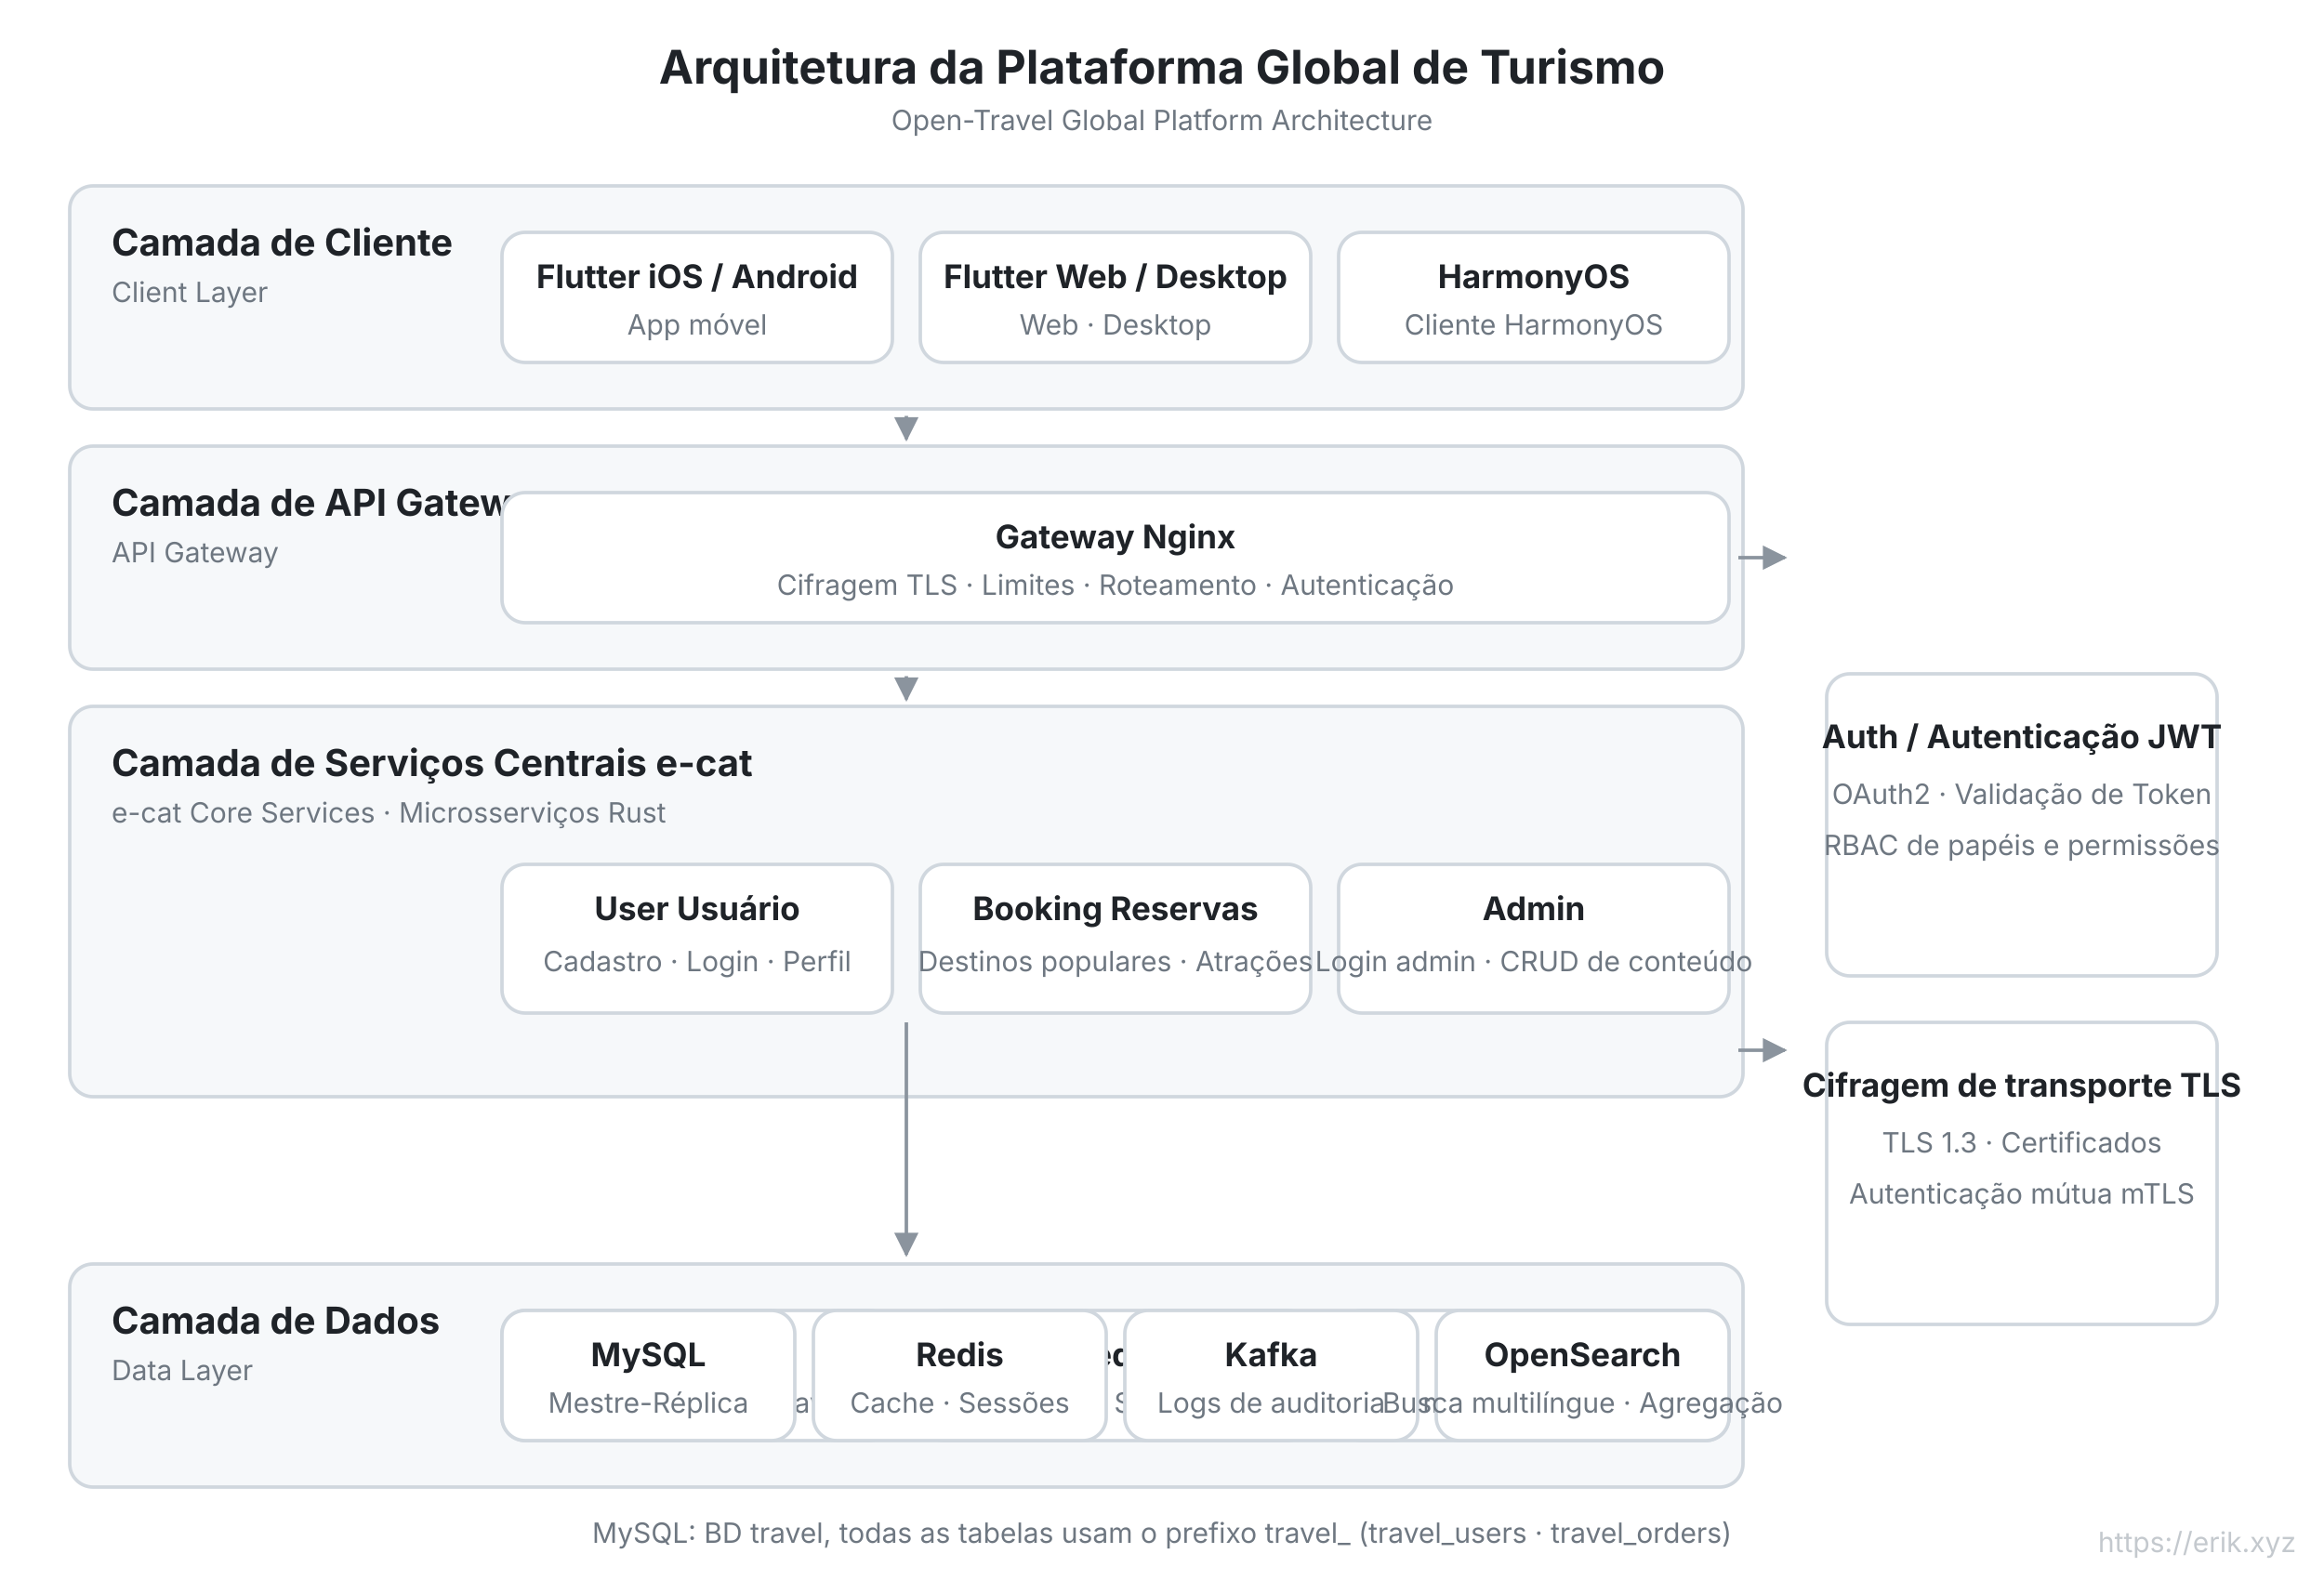
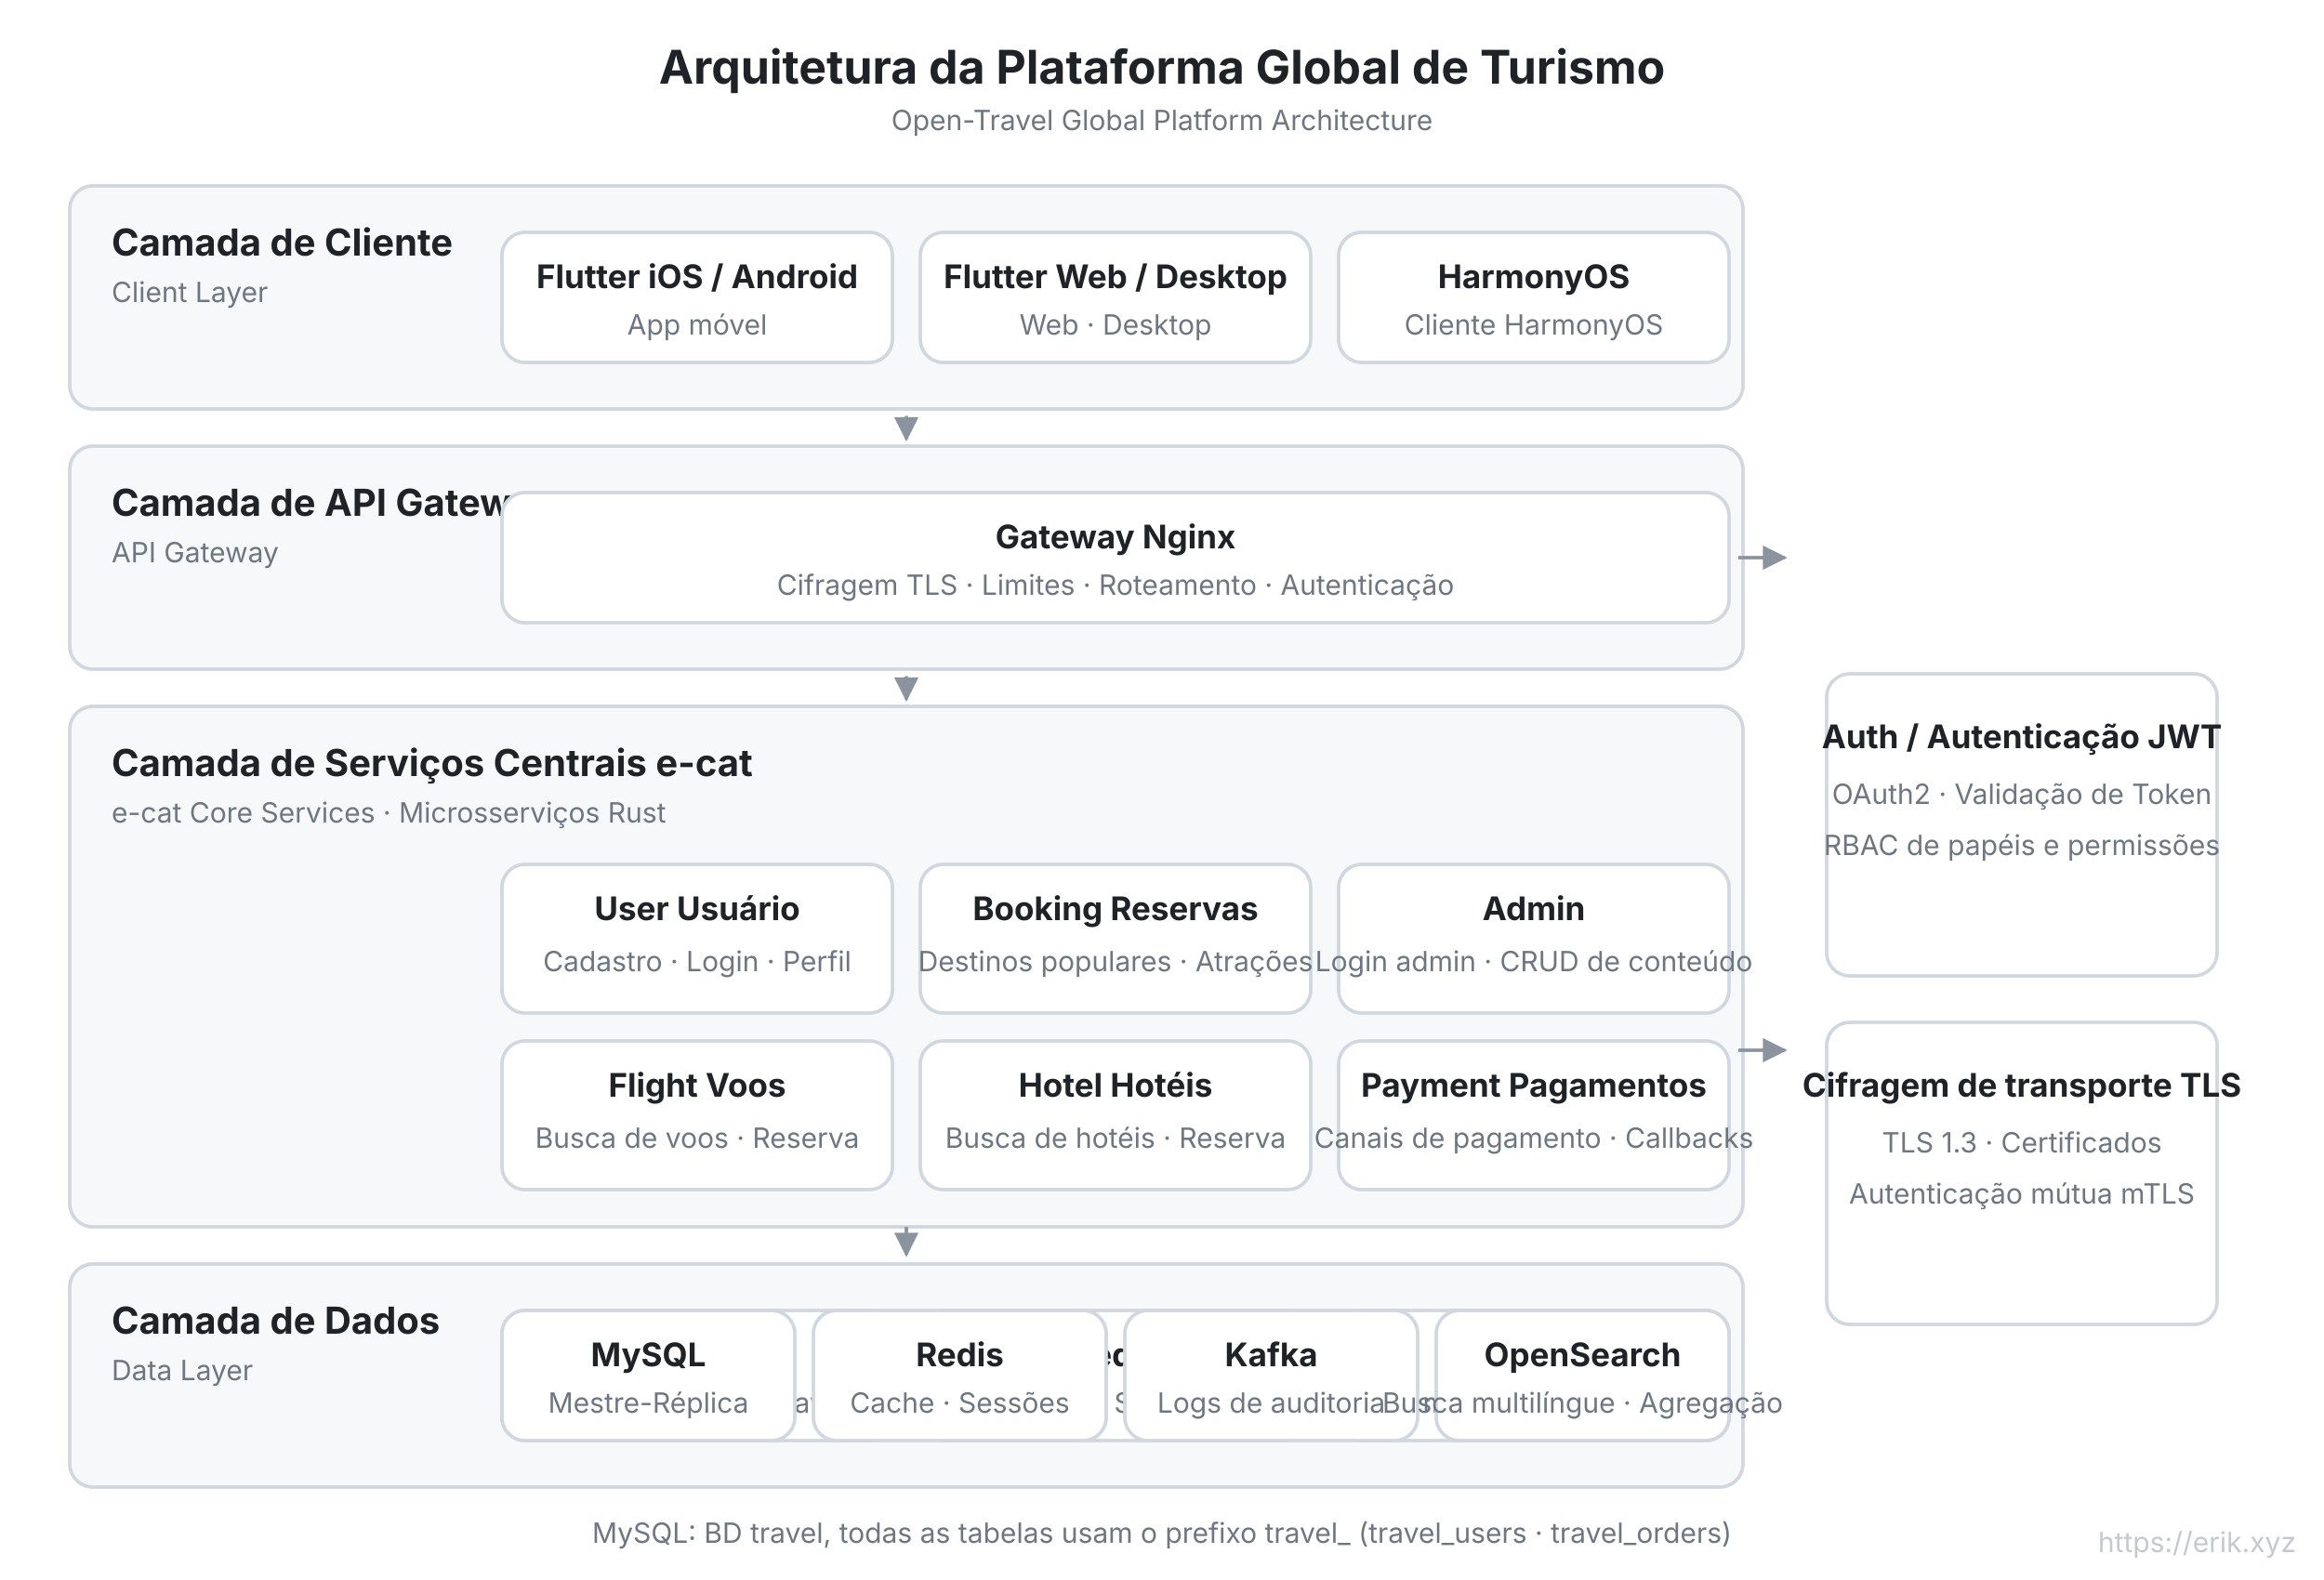
<svg xmlns="http://www.w3.org/2000/svg" width="1000" height="680" viewBox="0 0 1000 680">
  <defs>
    <marker id="arrow" viewBox="0 0 10 10" refX="9" refY="5" markerWidth="7" markerHeight="7" orient="auto-start-reverse">
      <path d="M 0 0 L 10 5 L 0 10 z" fill="#8b949e" />
    </marker>
    <style>
      text { font-family: system-ui, -apple-system, 'Segoe UI', sans-serif; }
      .t-title { font-size: 20px; font-weight: 700; fill: #1f2328; }
      .t-sub  { font-size: 12px; fill: #6e7781; }
      .t-h    { font-size: 16px; font-weight: 700; fill: #1f2328; }
      .t-h2   { font-size: 14px; font-weight: 700; fill: #1f2328; }
      .t-m    { font-size: 14px; font-weight: 700; fill: #1f2328; }
      .t-s    { font-size: 12px; fill: #6e7781; }
      .panel  { fill: #f6f8fa; stroke: #d0d7de; stroke-width: 1.5; rx: 10; }
      .box    { fill: #ffffff; stroke: #d0d7de; stroke-width: 1.5; rx: 10; }
      .arrow  { stroke: #8b949e; stroke-width: 1.5; marker-end: url(#arrow); }
    </style>
  </defs>
  <rect width="1000" height="680" fill="#ffffff" />
  <text x="500" y="36" text-anchor="middle" class="t-title">Arquitetura da Plataforma Global de Turismo</text>
  <text x="500" y="56" text-anchor="middle" class="t-sub">Open-Travel Global Platform Architecture</text>
  <rect x="30" y="80" width="720" height="96" class="panel" />
  <text x="48" y="110" class="t-h">Camada de Cliente</text>
  <text x="48" y="130" class="t-s">Client Layer</text>
  <rect x="216" y="100" width="168" height="56" class="box" />
  <text x="300" y="124" text-anchor="middle" class="t-m">Flutter iOS / Android</text>
  <text x="300" y="144" text-anchor="middle" class="t-s">App móvel</text>
  <rect x="396" y="100" width="168" height="56" class="box" />
  <text x="480" y="124" text-anchor="middle" class="t-m">Flutter Web / Desktop</text>
  <text x="480" y="144" text-anchor="middle" class="t-s">Web · Desktop</text>
  <rect x="576" y="100" width="168" height="56" class="box" />
  <text x="660" y="124" text-anchor="middle" class="t-m">HarmonyOS</text>
  <text x="660" y="144" text-anchor="middle" class="t-s">Cliente HarmonyOS</text>
  <rect x="30" y="192" width="720" height="96" class="panel" />
  <text x="48" y="222" class="t-h">Camada de API Gateway</text>
  <text x="48" y="242" class="t-s">API Gateway</text>
  <rect x="216" y="212" width="528" height="56" class="box" />
  <text x="480" y="236" text-anchor="middle" class="t-m">Gateway Nginx</text>
  <text x="480" y="256" text-anchor="middle" class="t-s">Cifragem TLS · Limites · Roteamento · Autenticação</text>
-   <rect x="30" y="304" width="720" height="168" class="panel" />
+   <rect x="30" y="304" width="720" height="224" class="panel" />
  <text x="48" y="334" class="t-h">Camada de Serviços Centrais e-cat</text>
  <text x="48" y="354" class="t-s">e-cat Core Services · Microsserviços Rust</text>
  <rect x="216" y="372" width="168" height="64" class="box" />
  <text x="300" y="396" text-anchor="middle" class="t-m">User Usuário</text>
  <text x="300" y="418" text-anchor="middle" class="t-s">Cadastro · Login · Perfil</text>
  <rect x="396" y="372" width="168" height="64" class="box" />
  <text x="480" y="396" text-anchor="middle" class="t-m">Booking Reservas</text>
  <text x="480" y="418" text-anchor="middle" class="t-s">Destinos populares · Atrações</text>
  <rect x="576" y="372" width="168" height="64" class="box" />
  <text x="660" y="396" text-anchor="middle" class="t-m">Admin</text>
  <text x="660" y="418" text-anchor="middle" class="t-s">Login admin · CRUD de conteúdo</text>
+   <rect x="216" y="448" width="168" height="64" class="box" />
+   <text x="300" y="472" text-anchor="middle" class="t-m">Flight Voos</text>
+   <text x="300" y="494" text-anchor="middle" class="t-s">Busca de voos · Reserva</text>
+   <rect x="396" y="448" width="168" height="64" class="box" />
+   <text x="480" y="472" text-anchor="middle" class="t-m">Hotel Hotéis</text>
+   <text x="480" y="494" text-anchor="middle" class="t-s">Busca de hotéis · Reserva</text>
+   <rect x="576" y="448" width="168" height="64" class="box" />
+   <text x="660" y="472" text-anchor="middle" class="t-m">Payment Pagamentos</text>
+   <text x="660" y="494" text-anchor="middle" class="t-s">Canais de pagamento · Callbacks</text>
  <rect x="30" y="544" width="720" height="96" class="panel" />
  <text x="48" y="574" class="t-h">Camada de Dados</text>
  <text x="48" y="594" class="t-s">Data Layer</text>
  <rect x="216" y="564" width="168" height="56" class="box" />
  <text x="300" y="588" text-anchor="middle" class="t-m">MySQL</text>
  <text x="300" y="608" text-anchor="middle" class="t-s">BD travel · Tabelas travel_*</text>
  <rect x="396" y="564" width="168" height="56" class="box" />
  <text x="480" y="588" text-anchor="middle" class="t-m">Redis</text>
  <text x="480" y="608" text-anchor="middle" class="t-s">Cache · Sessões</text>
  <rect x="576" y="564" width="168" height="56" class="box" />
  <text x="660" y="588" text-anchor="middle" class="t-m">OpenSearch</text>
  <text x="660" y="608" text-anchor="middle" class="t-s">Busca multilíngue · Agregação</text>
  <rect x="216" y="564" width="126" height="56" class="box" />
  <text x="279" y="588" text-anchor="middle" class="t-m">MySQL</text>
  <text x="279" y="608" text-anchor="middle" class="t-s">Mestre-Réplica</text>
  <rect x="350" y="564" width="126" height="56" class="box" />
  <text x="413" y="588" text-anchor="middle" class="t-m">Redis</text>
  <text x="413" y="608" text-anchor="middle" class="t-s">Cache · Sessões</text>
  <rect x="484" y="564" width="126" height="56" class="box" />
  <text x="547" y="588" text-anchor="middle" class="t-m">Kafka</text>
  <text x="547" y="608" text-anchor="middle" class="t-s">Logs de auditoria</text>
  <rect x="618" y="564" width="126" height="56" class="box" />
  <text x="681" y="588" text-anchor="middle" class="t-m">OpenSearch</text>
  <text x="681" y="608" text-anchor="middle" class="t-s">Busca multilíngue · Agregação</text>
  <rect x="786" y="290" width="168" height="130" class="box" />
  <text x="870" y="322" text-anchor="middle" class="t-m">Auth / Autenticação JWT</text>
  <text x="870" y="346" text-anchor="middle" class="t-s">OAuth2 · Validação de Token</text>
  <text x="870" y="368" text-anchor="middle" class="t-s">RBAC de papéis e permissões</text>
  <rect x="786" y="440" width="168" height="130" class="box" />
  <text x="870" y="472" text-anchor="middle" class="t-m">Cifragem de transporte TLS</text>
  <text x="870" y="496" text-anchor="middle" class="t-s">TLS 1.3 · Certificados</text>
  <text x="870" y="518" text-anchor="middle" class="t-s">Autenticação mútua mTLS</text>
  <line x1="390" y1="179" x2="390" y2="189" class="arrow" />
  <line x1="390" y1="291" x2="390" y2="301" class="arrow" />
-   <line x1="390" y1="440" x2="390" y2="540" class="arrow" />
+   <line x1="390" y1="528" x2="390" y2="540" class="arrow" />
  <line x1="748" y1="240" x2="768" y2="240" class="arrow" />
  <line x1="748" y1="452" x2="768" y2="452" class="arrow" />
  <text x="500" y="664" text-anchor="middle" class="t-s">MySQL: BD travel, todas as tabelas usam o prefixo travel_ (travel_users · travel_orders)</text>
  <text x="988" y="668" text-anchor="end" font-size="12" fill="#8b949e" fill-opacity="0.5" font-family="system-ui, -apple-system, 'Segoe UI', sans-serif">https://erik.xyz</text>
</svg>
